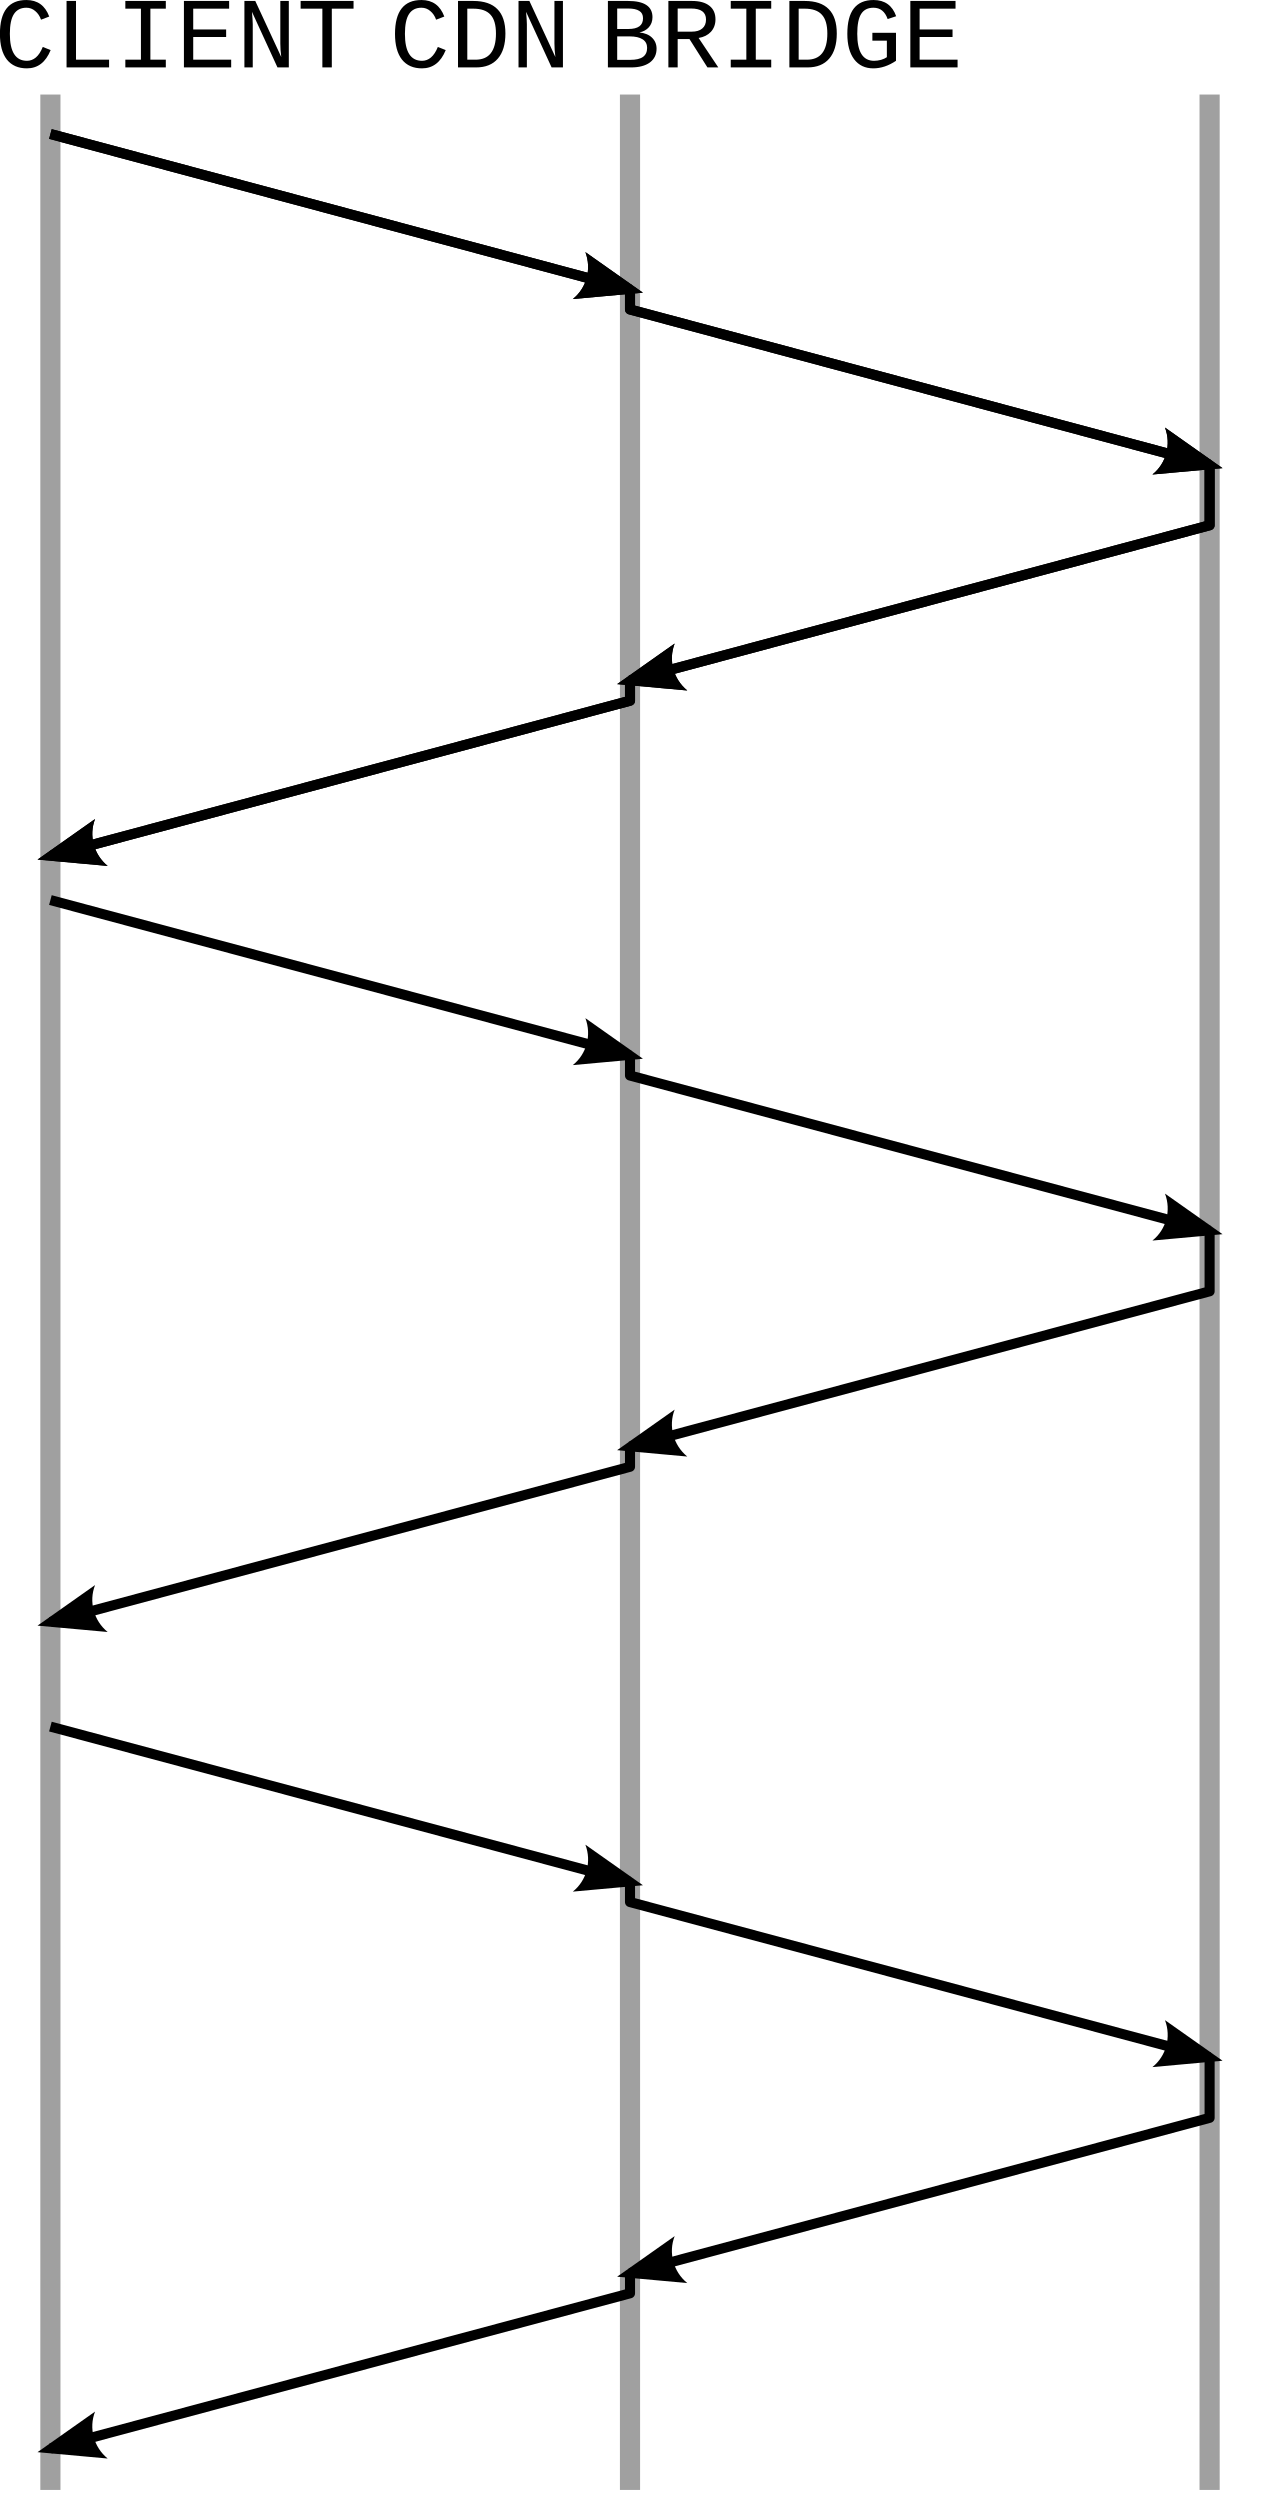
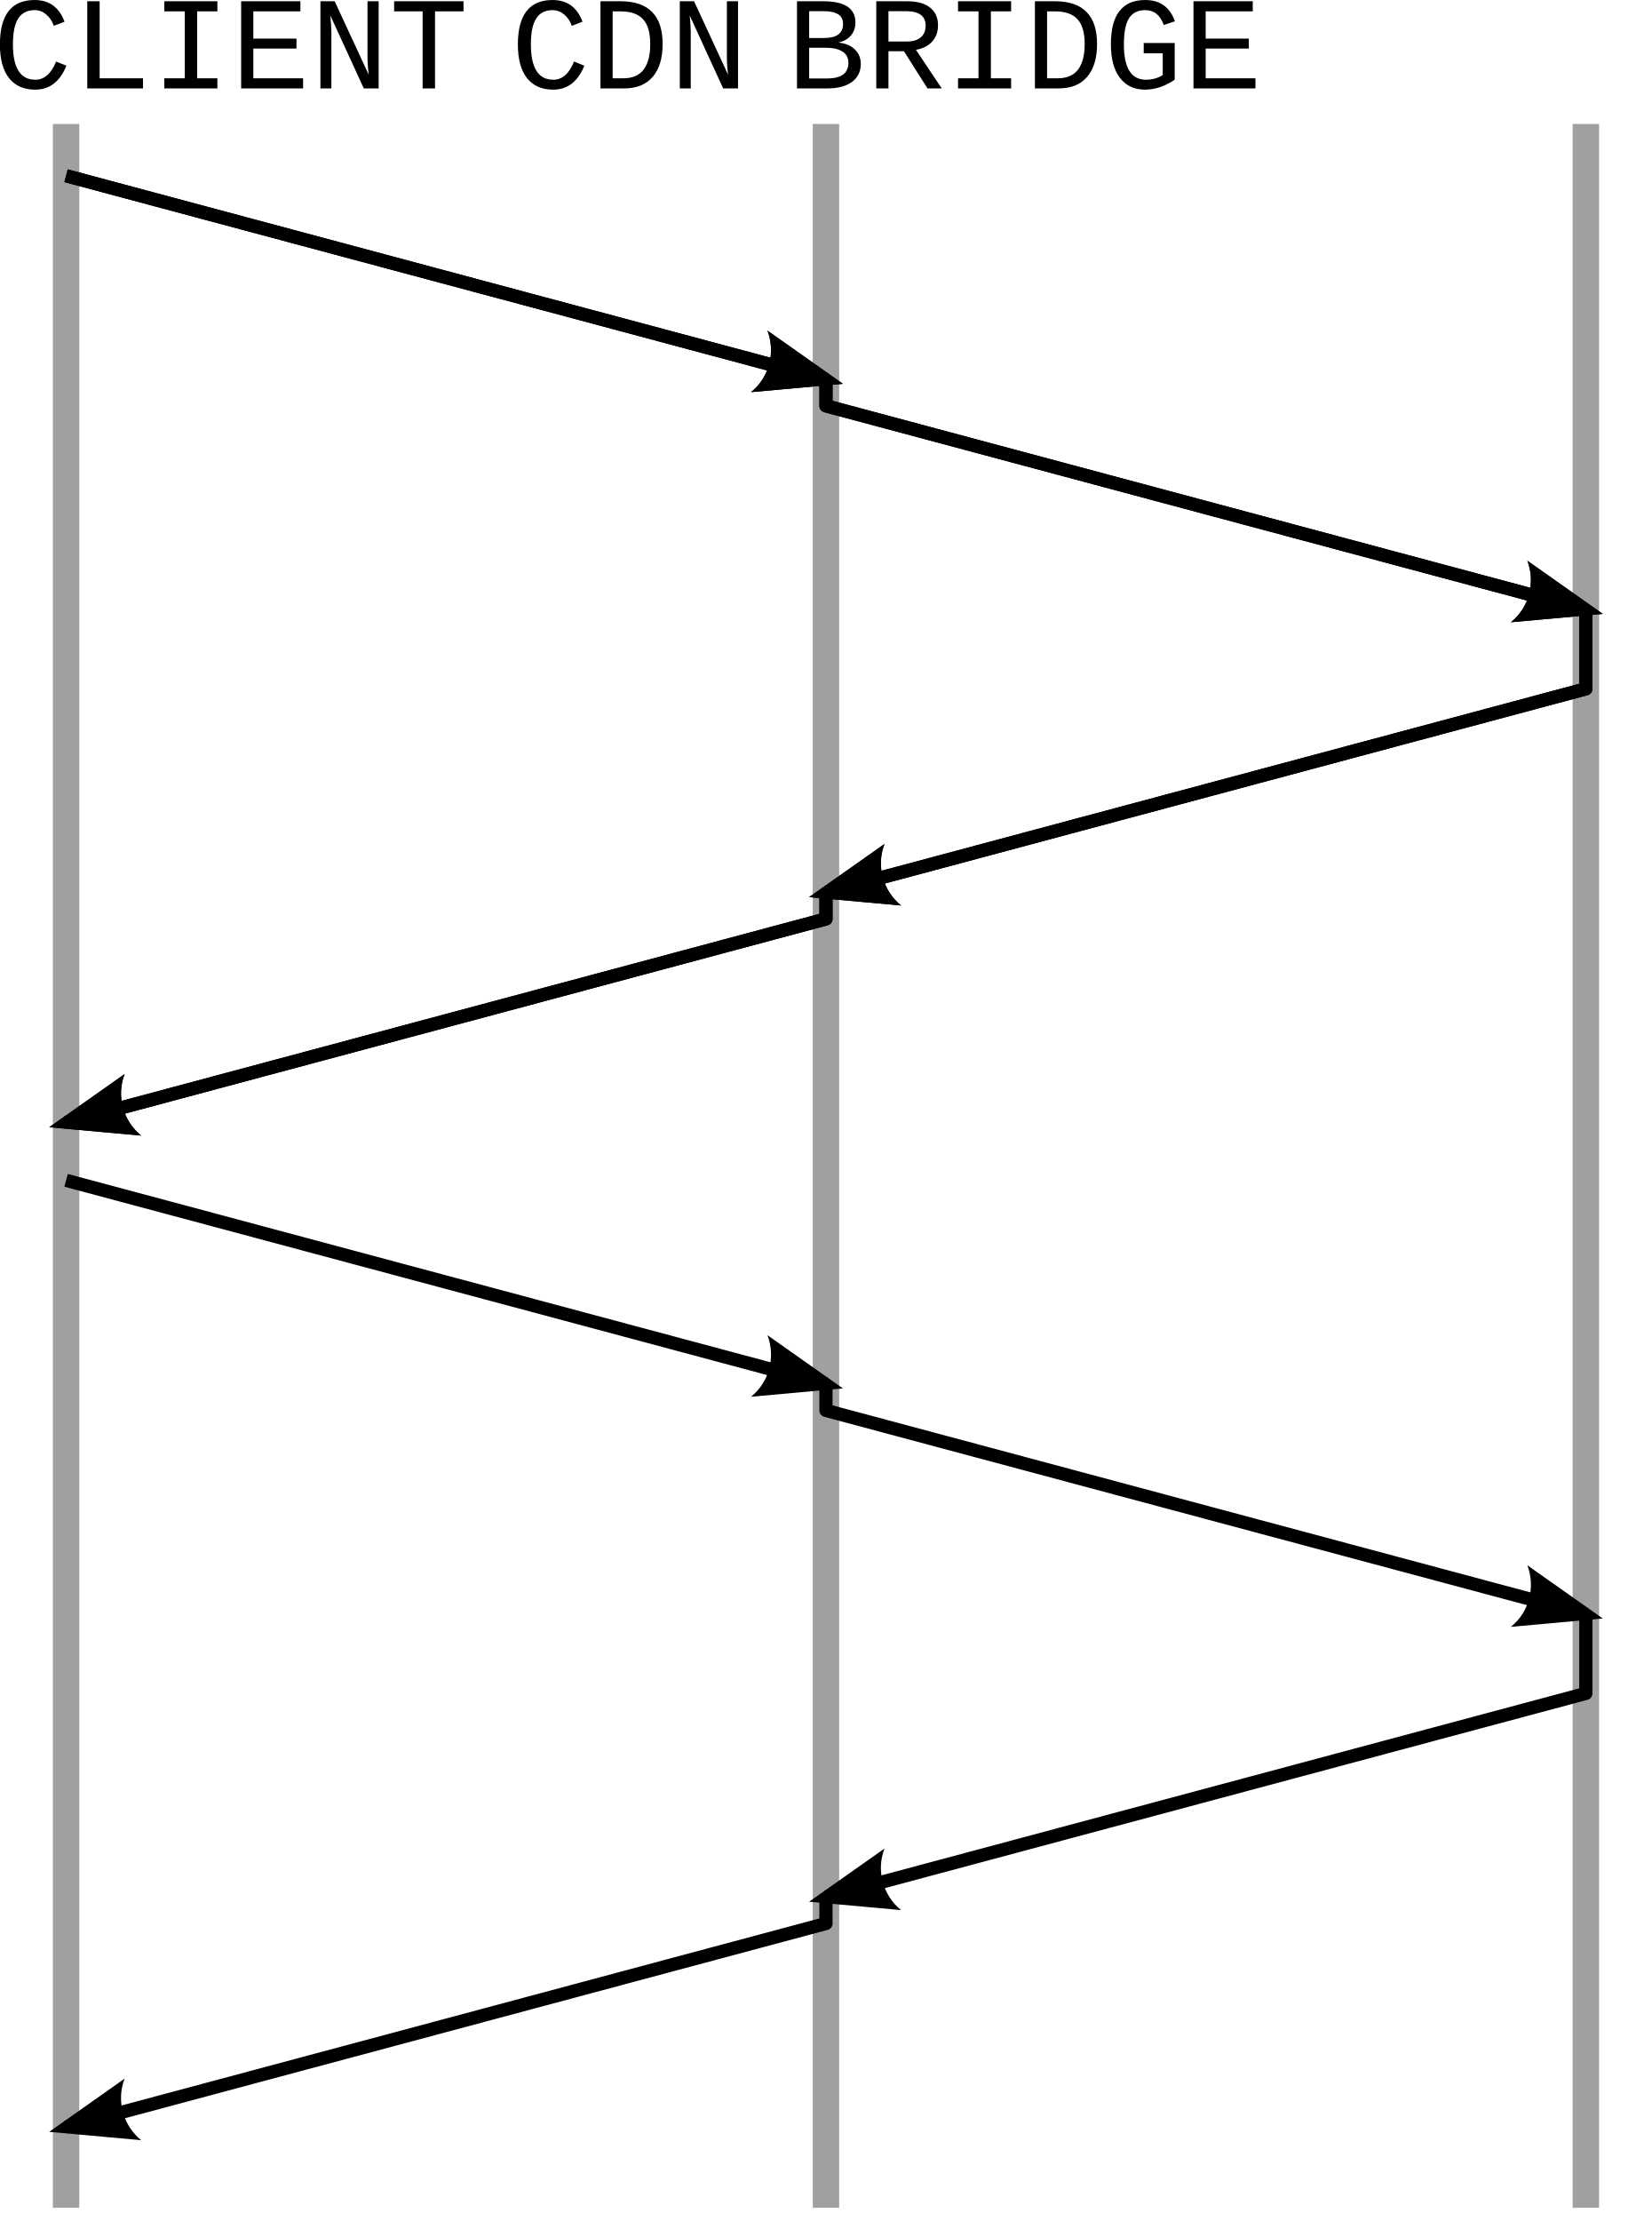
- <svg xmlns="http://www.w3.org/2000/svg" width="125.005" height="248.025" id="svg3084" version="1.1">
+ <svg xmlns="http://www.w3.org/2000/svg" width="125.005" height="168.025" id="svg3084" version="1.1">
  <defs id="defs3086">
    <marker orient="auto" refY="0" refX="0" id="Arrow2Lstart" style="overflow:visible">
      <path id="path4456" style="fill-rule:evenodd;stroke-width:0.625;stroke-linejoin:round" d="M 8.719,4.034 -2.207,0.016 8.719,-4.002 c -1.745,2.372 -1.735,5.617 -6e-7,8.035 z" transform="matrix(1.1,0,0,1.1,1.1,0)" />
    </marker>
    <marker orient="auto" refY="0" refX="0" id="Arrow2Sstart" style="overflow:visible">
      <path id="path4468" style="fill-rule:evenodd;stroke-width:0.625;stroke-linejoin:round" d="M 8.719,4.034 -2.207,0.016 8.719,-4.002 c -1.745,2.372 -1.735,5.617 -6e-7,8.035 z" transform="matrix(0.3,0,0,0.3,-0.69,0)" />
    </marker>
    <marker orient="auto" refY="0" refX="0" id="Arrow2Mend" style="overflow:visible">
      <path id="path4465" style="fill-rule:evenodd;stroke-width:0.625;stroke-linejoin:round" d="M 8.719,4.034 -2.207,0.016 8.719,-4.002 c -1.745,2.372 -1.735,5.617 -6e-7,8.035 z" transform="scale(-0.6,-0.6)" />
    </marker>
  </defs>
  <g id="layer1" transform="translate(-77.31511,-41.87788)">
-     <path style="color:#000000;fill:#0080ff;fill-opacity:1;stroke:#a0a0a0;stroke-width:2;stroke-linecap:butt;stroke-linejoin:round;stroke-miterlimit:4;stroke-opacity:1;stroke-dasharray:none;stroke-dashoffset:0;marker:none;visibility:visible;display:inline;overflow:visible;enable-background:accumulate" d="m 82.315,51.254 0,237.649" id="path3092" />
+     <path style="color:#000000;fill:#0080ff;fill-opacity:1;stroke:#a0a0a0;stroke-width:2;stroke-linecap:butt;stroke-linejoin:round;stroke-miterlimit:4;stroke-opacity:1;stroke-dasharray:none;stroke-dashoffset:0;marker:none;visibility:visible;display:inline;overflow:visible;enable-background:accumulate" d="m 82.315,51.254 0,157.649" id="path3092" />
    <text id="text4760" y="48.567" x="76.763" style="font-size:10px;font-style:normal;font-variant:normal;font-weight:normal;font-stretch:normal;text-align:start;line-height:100%;letter-spacing:0px;word-spacing:0px;writing-mode:lr-tb;text-anchor:start;fill:#000000;fill-opacity:1;stroke:none;font-family:Liberation Mono;-inkscape-font-specification:Liberation Mono" xml:space="preserve">
      <tspan y="48.567" x="76.763" id="tspan4762">CLIENT</tspan>
    </text>
    <text id="text4401" y="48.567" x="139.961" style="font-size:10px;font-style:normal;font-variant:normal;font-weight:normal;font-stretch:normal;text-align:center;line-height:100%;letter-spacing:0px;word-spacing:0px;writing-mode:lr-tb;text-anchor:middle;fill:#000000;fill-opacity:1;stroke:none;font-family:Liberation Mono;-inkscape-font-specification:Liberation Mono" xml:space="preserve">
      <tspan y="48.567" x="139.961" id="tspan4403">CDN</tspan>
    </text>
-     <path id="path4411" d="m 139.818,51.254 0,237.649" style="color:#000000;fill:#0080ff;fill-opacity:1;stroke:#a0a0a0;stroke-width:2;stroke-linecap:butt;stroke-linejoin:round;stroke-miterlimit:4;stroke-opacity:1;stroke-dasharray:none;stroke-dashoffset:0;marker:none;visibility:visible;display:inline;overflow:visible;enable-background:accumulate" />
+     <path id="path4411" d="m 139.818,51.254 0,157.649" style="color:#000000;fill:#0080ff;fill-opacity:1;stroke:#a0a0a0;stroke-width:2;stroke-linecap:butt;stroke-linejoin:round;stroke-miterlimit:4;stroke-opacity:1;stroke-dasharray:none;stroke-dashoffset:0;marker:none;visibility:visible;display:inline;overflow:visible;enable-background:accumulate" />
    <text xml:space="preserve" style="font-size:10px;font-style:normal;font-variant:normal;font-weight:normal;font-stretch:normal;text-align:end;line-height:100%;letter-spacing:0px;word-spacing:0px;writing-mode:lr-tb;text-anchor:end;fill:#000000;fill-opacity:1;stroke:none;font-family:Liberation Mono;-inkscape-font-specification:Liberation Mono" x="202.838" y="48.567" id="text4397">
      <tspan id="tspan4399" x="202.838" y="48.567">BRIDGE</tspan>
    </text>
-     <path style="color:#000000;fill:#0080ff;fill-opacity:1;stroke:#a0a0a0;stroke-width:2;stroke-linecap:butt;stroke-linejoin:round;stroke-miterlimit:4;stroke-opacity:1;stroke-dasharray:none;stroke-dashoffset:0;marker:none;visibility:visible;display:inline;overflow:visible;enable-background:accumulate" d="m 197.32,51.254 0,237.649" id="path4413" />
+     <path style="color:#000000;fill:#0080ff;fill-opacity:1;stroke:#a0a0a0;stroke-width:2;stroke-linecap:butt;stroke-linejoin:round;stroke-miterlimit:4;stroke-opacity:1;stroke-dasharray:none;stroke-dashoffset:0;marker:none;visibility:visible;display:inline;overflow:visible;enable-background:accumulate" d="m 197.32,51.254 0,157.649" id="path4413" />
    <g id="g6960">
      <path id="path6939" d="M 82.315,55.173 139.818,70.581" style="color:#000000;fill:none;stroke:#000000;stroke-width:1;stroke-linecap:butt;stroke-linejoin:round;stroke-miterlimit:4;stroke-opacity:1;stroke-dasharray:none;stroke-dashoffset:0;marker:none;marker-end:url(#Arrow2Mend);visibility:visible;display:inline;overflow:visible;enable-background:accumulate" />
      <path id="path6937" d="m 139.818,70.581 0,2 57.503,15.408" style="color:#000000;fill:none;stroke:#000000;stroke-width:1;stroke-linecap:butt;stroke-linejoin:round;stroke-miterlimit:4;stroke-opacity:1;stroke-dasharray:none;stroke-dashoffset:0;marker:none;marker-end:url(#Arrow2Mend);visibility:visible;display:inline;overflow:visible;enable-background:accumulate" />
      <path id="path6935" d="m 197.32,87.989 0,6 -57.503,15.408" style="color:#000000;fill:none;stroke:#000000;stroke-width:1;stroke-linecap:butt;stroke-linejoin:round;stroke-miterlimit:4;stroke-opacity:1;stroke-dasharray:none;stroke-dashoffset:0;marker:none;marker-end:url(#Arrow2Mend);visibility:visible;display:inline;overflow:visible;enable-background:accumulate" />
      <path id="path6178" d="m 139.818,109.397 0,2 -57.503,15.408" style="color:#000000;fill:none;stroke:#000000;stroke-width:1;stroke-linecap:butt;stroke-linejoin:round;stroke-miterlimit:4;stroke-opacity:1;stroke-dasharray:none;stroke-dashoffset:0;marker:none;marker-end:url(#Arrow2Mend);visibility:visible;display:inline;overflow:visible;enable-background:accumulate" />
    </g>
    <g id="g6966">
      <path style="color:#000000;fill:none;stroke:#000000;stroke-width:1;stroke-linecap:butt;stroke-linejoin:round;stroke-miterlimit:4;stroke-opacity:1;stroke-dasharray:none;stroke-dashoffset:0;marker:none;marker-end:url(#Arrow2Mend);visibility:visible;display:inline;overflow:visible;enable-background:accumulate" d="M 82.315,55.173 139.818,70.581" id="path6968" />
      <path style="color:#000000;fill:none;stroke:#000000;stroke-width:1;stroke-linecap:butt;stroke-linejoin:round;stroke-miterlimit:4;stroke-opacity:1;stroke-dasharray:none;stroke-dashoffset:0;marker:none;marker-end:url(#Arrow2Mend);visibility:visible;display:inline;overflow:visible;enable-background:accumulate" d="m 139.818,70.581 0,2 57.503,15.408" id="path6970" />
      <path style="color:#000000;fill:none;stroke:#000000;stroke-width:1;stroke-linecap:butt;stroke-linejoin:round;stroke-miterlimit:4;stroke-opacity:1;stroke-dasharray:none;stroke-dashoffset:0;marker:none;marker-end:url(#Arrow2Mend);visibility:visible;display:inline;overflow:visible;enable-background:accumulate" d="m 197.32,87.989 0,6 -57.503,15.408" id="path6972" />
      <path style="color:#000000;fill:none;stroke:#000000;stroke-width:1;stroke-linecap:butt;stroke-linejoin:round;stroke-miterlimit:4;stroke-opacity:1;stroke-dasharray:none;stroke-dashoffset:0;marker:none;marker-end:url(#Arrow2Mend);visibility:visible;display:inline;overflow:visible;enable-background:accumulate" d="m 139.818,109.397 0,2 -57.503,15.408" id="path6974" />
    </g>
    <g id="g6986" transform="translate(0,76)">
      <path id="path6988" d="M 82.315,55.173 139.818,70.581" style="color:#000000;fill:none;stroke:#000000;stroke-width:1;stroke-linecap:butt;stroke-linejoin:round;stroke-miterlimit:4;stroke-opacity:1;stroke-dasharray:none;stroke-dashoffset:0;marker:none;marker-end:url(#Arrow2Mend);visibility:visible;display:inline;overflow:visible;enable-background:accumulate" />
      <path id="path6990" d="m 139.818,70.581 0,2 57.503,15.408" style="color:#000000;fill:none;stroke:#000000;stroke-width:1;stroke-linecap:butt;stroke-linejoin:round;stroke-miterlimit:4;stroke-opacity:1;stroke-dasharray:none;stroke-dashoffset:0;marker:none;marker-end:url(#Arrow2Mend);visibility:visible;display:inline;overflow:visible;enable-background:accumulate" />
      <path id="path6992" d="m 197.32,87.989 0,6 -57.503,15.408" style="color:#000000;fill:none;stroke:#000000;stroke-width:1;stroke-linecap:butt;stroke-linejoin:round;stroke-miterlimit:4;stroke-opacity:1;stroke-dasharray:none;stroke-dashoffset:0;marker:none;marker-end:url(#Arrow2Mend);visibility:visible;display:inline;overflow:visible;enable-background:accumulate" />
      <path id="path6994" d="m 139.818,109.397 0,2 -57.503,15.408" style="color:#000000;fill:none;stroke:#000000;stroke-width:1;stroke-linecap:butt;stroke-linejoin:round;stroke-miterlimit:4;stroke-opacity:1;stroke-dasharray:none;stroke-dashoffset:0;marker:none;marker-end:url(#Arrow2Mend);visibility:visible;display:inline;overflow:visible;enable-background:accumulate" />
    </g>
-     <g transform="translate(0,158)" id="g6996">
-       <path style="color:#000000;fill:none;stroke:#000000;stroke-width:1;stroke-linecap:butt;stroke-linejoin:round;stroke-miterlimit:4;stroke-opacity:1;stroke-dasharray:none;stroke-dashoffset:0;marker:none;marker-end:url(#Arrow2Mend);visibility:visible;display:inline;overflow:visible;enable-background:accumulate" d="M 82.315,55.173 139.818,70.581" id="path6998" />
-       <path style="color:#000000;fill:none;stroke:#000000;stroke-width:1;stroke-linecap:butt;stroke-linejoin:round;stroke-miterlimit:4;stroke-opacity:1;stroke-dasharray:none;stroke-dashoffset:0;marker:none;marker-end:url(#Arrow2Mend);visibility:visible;display:inline;overflow:visible;enable-background:accumulate" d="m 139.818,70.581 0,2 57.503,15.408" id="path7000" />
-       <path style="color:#000000;fill:none;stroke:#000000;stroke-width:1;stroke-linecap:butt;stroke-linejoin:round;stroke-miterlimit:4;stroke-opacity:1;stroke-dasharray:none;stroke-dashoffset:0;marker:none;marker-end:url(#Arrow2Mend);visibility:visible;display:inline;overflow:visible;enable-background:accumulate" d="m 197.32,87.989 0,6 -57.503,15.408" id="path7002" />
-       <path style="color:#000000;fill:none;stroke:#000000;stroke-width:1;stroke-linecap:butt;stroke-linejoin:round;stroke-miterlimit:4;stroke-opacity:1;stroke-dasharray:none;stroke-dashoffset:0;marker:none;marker-end:url(#Arrow2Mend);visibility:visible;display:inline;overflow:visible;enable-background:accumulate" d="m 139.818,109.397 0,2 -57.503,15.408" id="path7004" />
-     </g>
  </g>
</svg>
